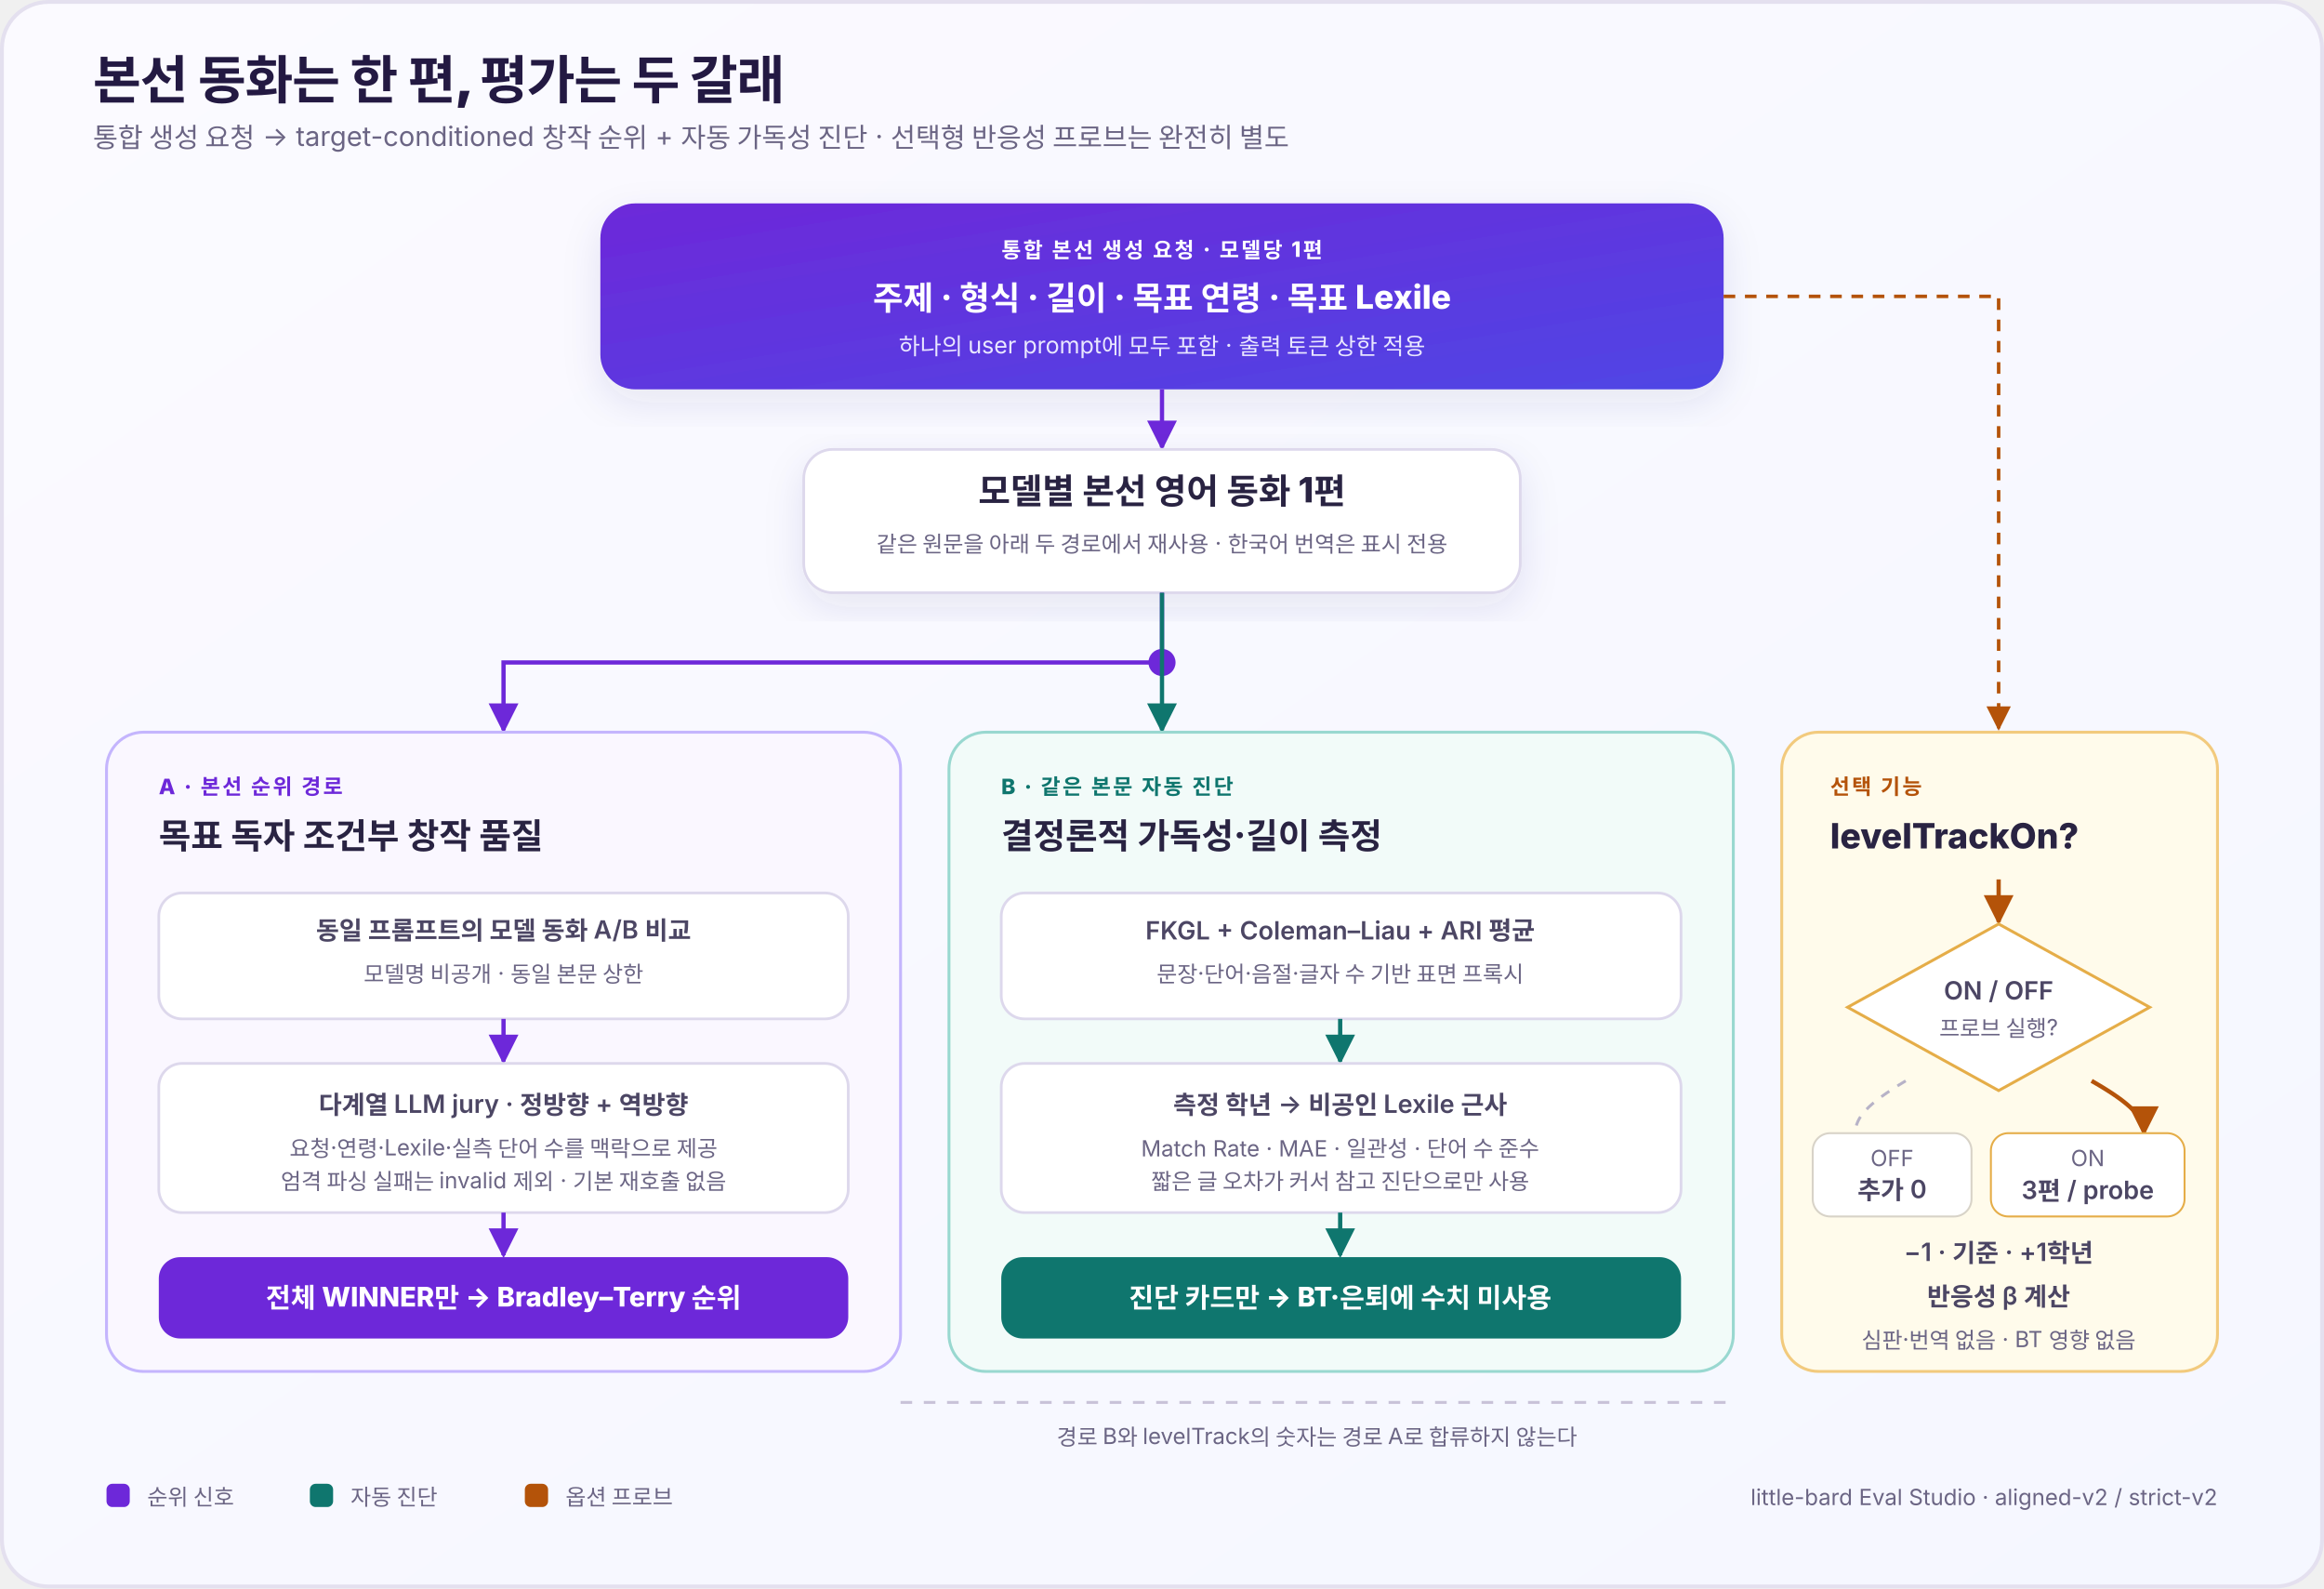
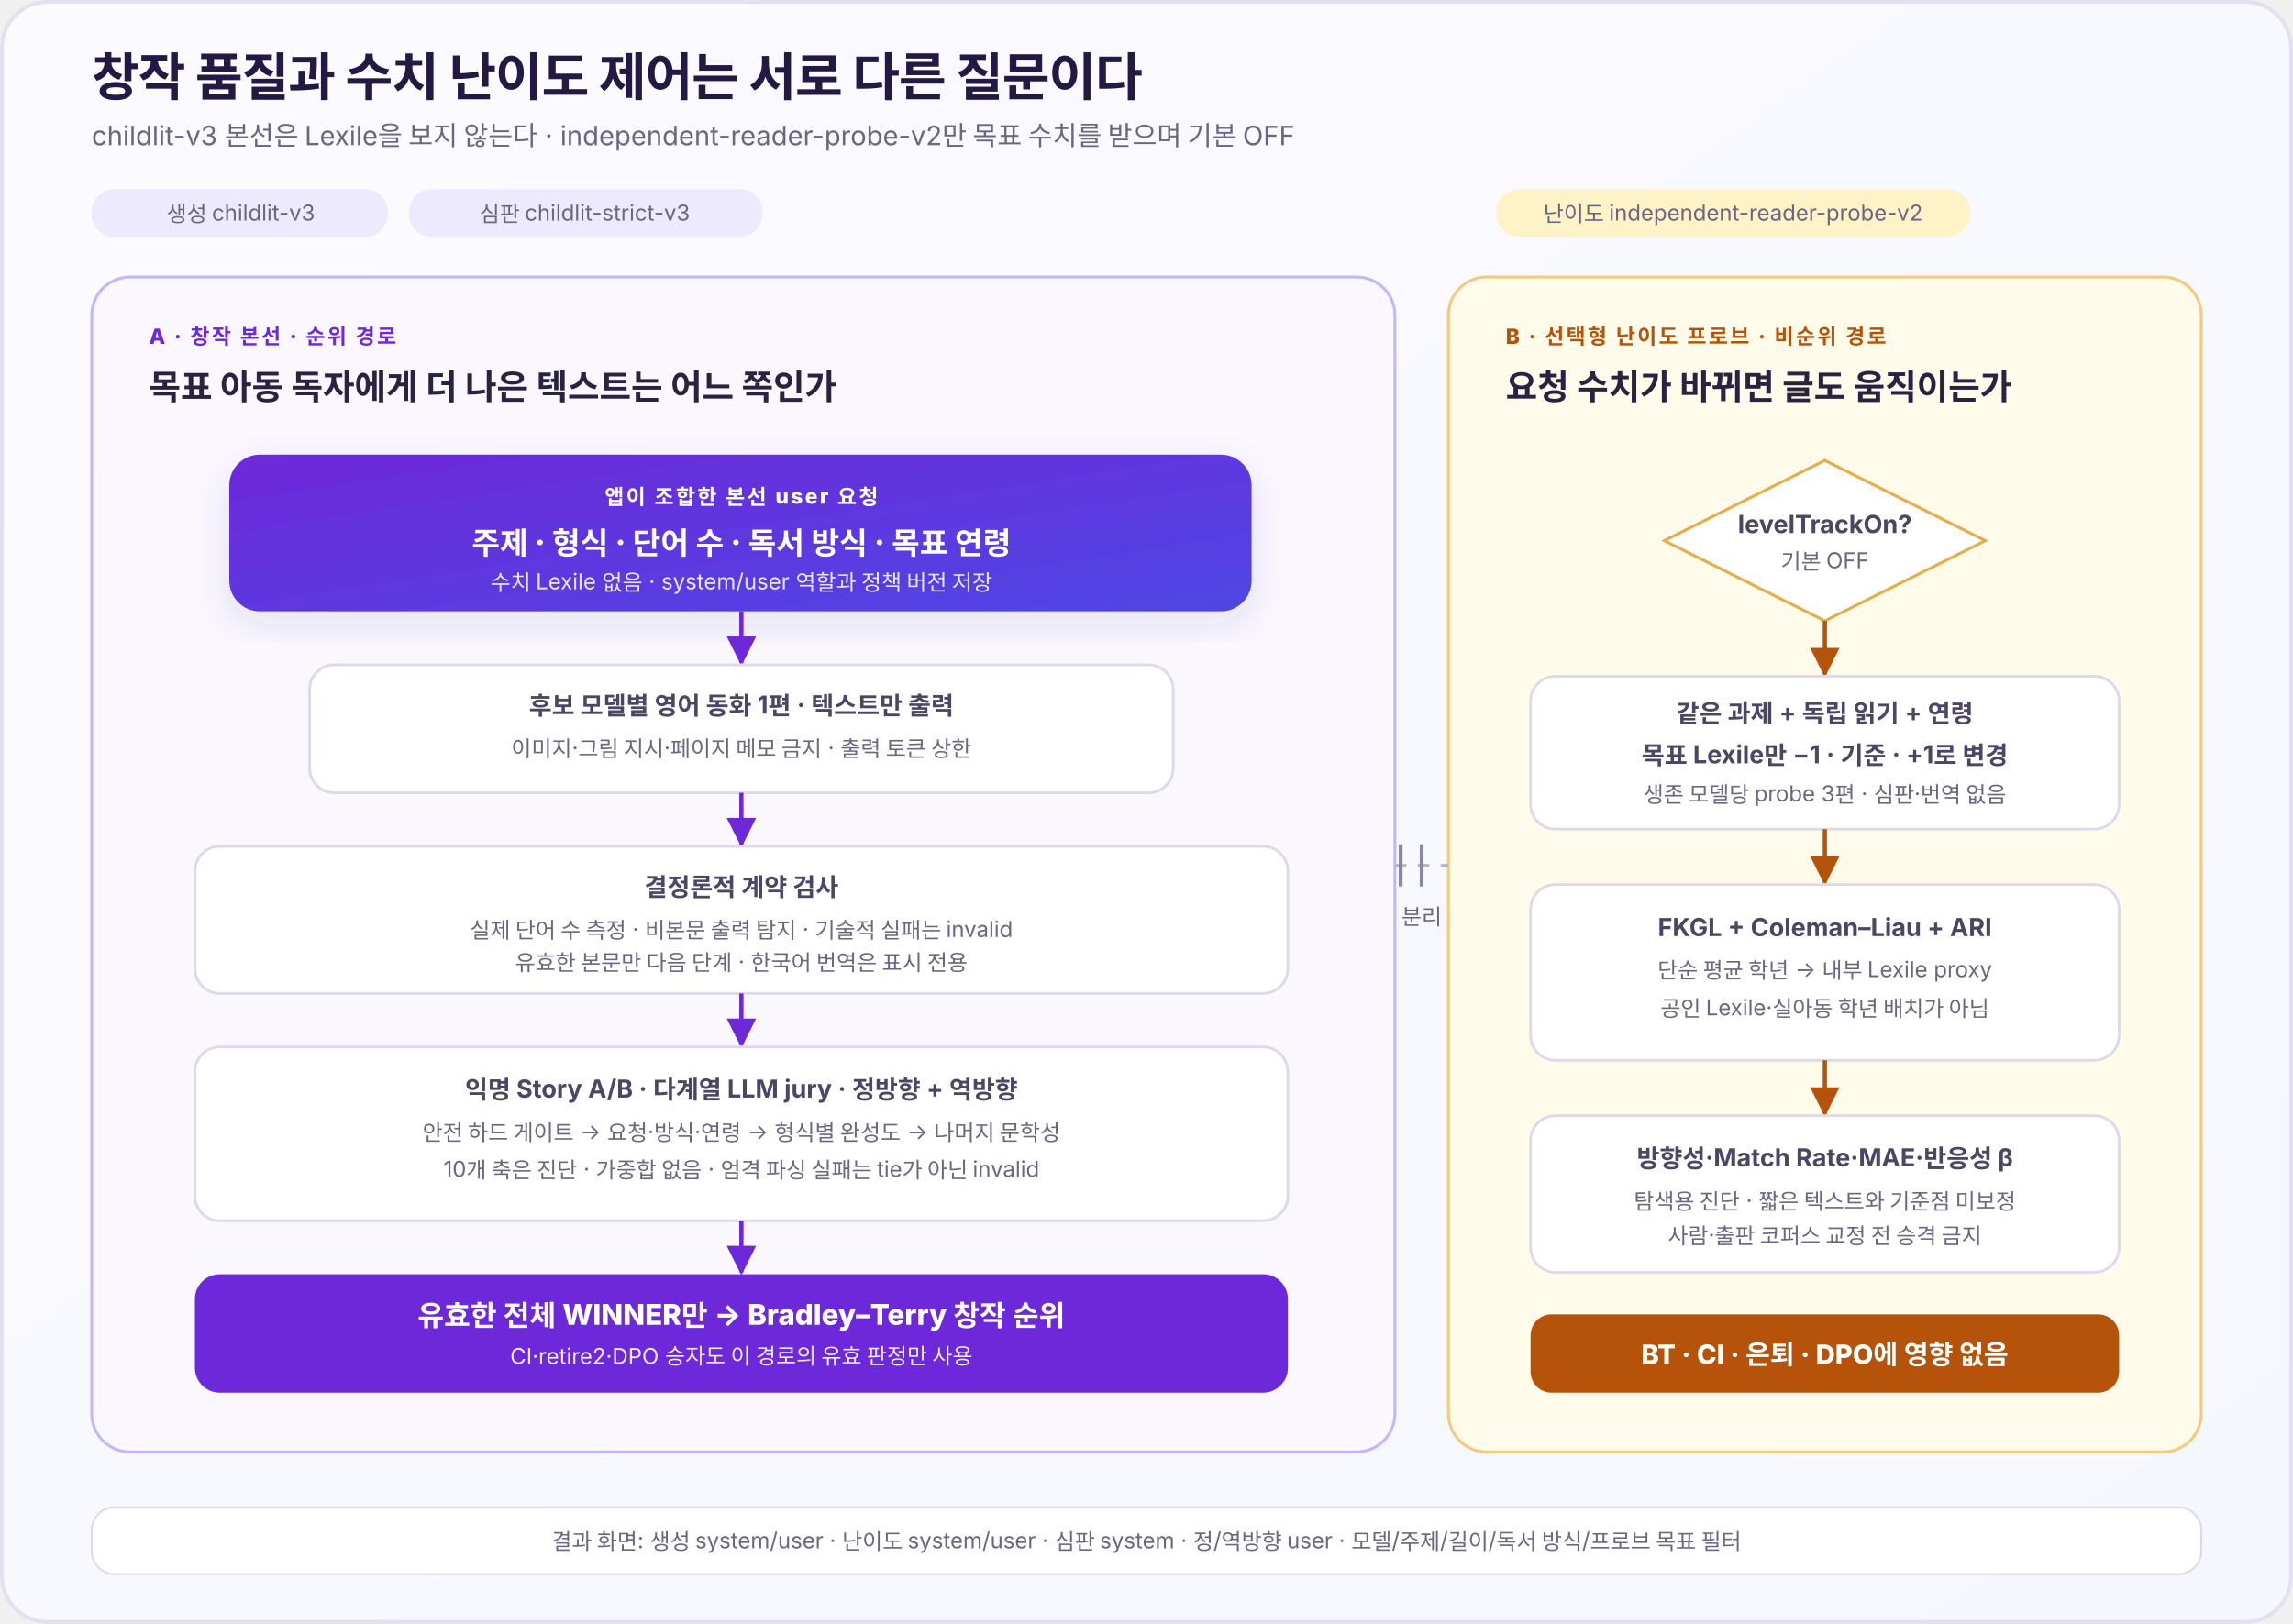
- <svg xmlns="http://www.w3.org/2000/svg" width="1200" height="820" viewBox="0 0 1200 820" role="img" aria-labelledby="title desc">
+ <svg xmlns="http://www.w3.org/2000/svg" width="1200" height="850" viewBox="0 0 1200 850" role="img" aria-labelledby="title desc">
  <defs>
    <linearGradient id="bg" x1="0" y1="0" x2="1" y2="1">
      <stop offset="0" stop-color="#fbfaff" />
      <stop offset="1" stop-color="#f5f7ff" />
    </linearGradient>
-     <linearGradient id="hero" x1="0" y1="0" x2="1" y2="1">
+     <linearGradient id="rank" x1="0" y1="0" x2="1" y2="1">
      <stop offset="0" stop-color="#6d28d9" />
      <stop offset="1" stop-color="#4f46e5" />
    </linearGradient>
    <filter id="shadow" x="-20%" y="-20%" width="140%" height="140%">
      <feDropShadow dx="0" dy="7" stdDeviation="10" flood-color="#312e81" flood-opacity=".10" />
    </filter>
    <marker id="purpleArrow" viewBox="0 0 10 10" refX="9" refY="5" markerWidth="7" markerHeight="7" orient="auto">
      <path d="M0 0 10 5 0 10Z" fill="#6d28d9" />
-     </marker>
-     <marker id="tealArrow" viewBox="0 0 10 10" refX="9" refY="5" markerWidth="7" markerHeight="7" orient="auto">
-       <path d="M0 0 10 5 0 10Z" fill="#0f766e" />
    </marker>
    <marker id="amberArrow" viewBox="0 0 10 10" refX="9" refY="5" markerWidth="7" markerHeight="7" orient="auto">
      <path d="M0 0 10 5 0 10Z" fill="#b45309" />
    </marker>
  </defs>
  <style>
    text{font-family:-apple-system,BlinkMacSystemFont,"Pretendard","Apple SD Gothic Neo","Noto Sans KR","Segoe UI",sans-serif}
    .title{font-size:27px;font-weight:850;fill:#231942;letter-spacing:-.02em}
    .subtitle{font-size:14px;fill:#6b6584}
    .kicker{font-size:11px;font-weight:800;letter-spacing:.10em}
    .head{font-size:18px;font-weight:800;fill:#292342}
-     .body{font-size:13px;font-weight:600;fill:#4c4664}
+     .body{font-size:13px;font-weight:650;fill:#4c4664}
    .small{font-size:11.5px;fill:#6b6584}
    .white{fill:#fff}
    .box{fill:#fff;stroke:#ddd8ec;stroke-width:1.4}
-     .rankBox{fill:#faf7ff;stroke:#c4b5fd;stroke-width:1.5}
-     .measureBox{fill:#f2fbf9;stroke:#99d8d0;stroke-width:1.5}
-     .probeBox{fill:#fffbeb;stroke:#f2ca7d;stroke-width:1.5}
+     .rankPanel{fill:#faf7ff;stroke:#c4b5fd;stroke-width:1.5}
+     .probePanel{fill:#fffbeb;stroke:#f2ca7d;stroke-width:1.5}
    .rankLine{fill:none;stroke:#6d28d9;stroke-width:2.2;marker-end:url(#purpleArrow)}
-     .measureLine{fill:none;stroke:#0f766e;stroke-width:2.2;marker-end:url(#tealArrow)}
    .probeLine{fill:none;stroke:#b45309;stroke-width:2.2;marker-end:url(#amberArrow)}
-     .probeDash{fill:none;stroke:#b45309;stroke-width:1.8;stroke-dasharray:6 5;marker-end:url(#amberArrow)}
-     .mutedLine{fill:none;stroke:#b7b2c7;stroke-width:1.5;stroke-dasharray:5 5}
+     .noJoin{fill:none;stroke:#b7b2c7;stroke-width:1.6;stroke-dasharray:6 6}
  </style>
-   <rect x="1" y="1" width="1198" height="818" rx="24" fill="url(#bg)" stroke="#e4e0ef" stroke-width="2" />
-   <text x="48" y="51" class="title">본선 동화는 한 편, 평가는 두 갈래</text>
-   <text x="48" y="76" class="subtitle">통합 생성 요청 → target-conditioned 창작 순위 + 자동 가독성 진단 · 선택형 반응성 프로브는 완전히 별도</text>
+   <rect x="1" y="1" width="1198" height="848" rx="24" fill="url(#bg)" stroke="#e4e0ef" stroke-width="2" />
+   <text x="48" y="50" class="title">창작 품질과 수치 난이도 제어는 서로 다른 질문이다</text>
+   <text x="48" y="76" class="subtitle">childlit-v3 본선은 Lexile을 보지 않는다 · independent-reader-probe-v2만 목표 수치를 받으며 기본 OFF</text>
+   <rect x="48" y="99" width="155" height="25" rx="12" fill="#ede9fe" />
+   <text x="126" y="116" text-anchor="middle" class="small" fill="#5b21b6">생성 childlit-v3</text>
+   <rect x="214" y="99" width="185" height="25" rx="12" fill="#ede9fe" />
+   <text x="306" y="116" text-anchor="middle" class="small" fill="#5b21b6">심판 childlit-strict-v3</text>
+   <rect x="783" y="99" width="248" height="25" rx="12" fill="#fef3c7" />
+   <text x="907" y="116" text-anchor="middle" class="small" fill="#92400e">난이도 independent-reader-probe-v2</text>
+   <rect x="48" y="145" width="682" height="615" rx="20" class="rankPanel" />
+   <text x="78" y="180" class="kicker" fill="#6d28d9">A · 창작 본선 · 순위 경로</text>
+   <text x="78" y="209" class="head">목표 아동 독자에게 더 나은 텍스트는 어느 쪽인가</text>
  <g filter="url(#shadow)">
-     <rect x="310" y="105" width="580" height="96" rx="18" fill="url(#hero)" />
-     <text x="600" y="133" text-anchor="middle" class="kicker white">통합 본선 생성 요청 · 모델당 1편</text>
-     <text x="600" y="160" text-anchor="middle" font-size="17" font-weight="800" class="white">주제 · 형식 · 길이 · 목표 연령 · 목표 Lexile</text>
-     <text x="600" y="183" text-anchor="middle" font-size="12" fill="#e9e7ff">하나의 user prompt에 모두 포함 · 출력 토큰 상한 적용</text>
+     <rect x="120" y="238" width="535" height="82" rx="16" fill="url(#rank)" />
+     <text x="388" y="264" text-anchor="middle" class="kicker white">앱이 조합한 본선 user 요청</text>
+     <text x="388" y="290" text-anchor="middle" font-size="16" font-weight="800" class="white">주제 · 형식 · 단어 수 · 독서 방식 · 목표 연령</text>
+     <text x="388" y="309" text-anchor="middle" font-size="11.5" fill="#e9e7ff">수치 Lexile 없음 · system/user 역할과 정책 버전 저장</text>
  </g>
-   <path d="M600 201V231" class="rankLine" />
-   <rect x="415" y="232" width="370" height="74" rx="15" class="box" filter="url(#shadow)" />
-   <text x="600" y="260" text-anchor="middle" class="head">모델별 본선 영어 동화 1편</text>
-   <text x="600" y="285" text-anchor="middle" class="small">같은 원문을 아래 두 경로에서 재사용 · 한국어 번역은 표시 전용</text>
-   <circle cx="600" cy="342" r="7" fill="#6d28d9" />
-   <path d="M600 306V342H260V377" class="rankLine" />
-   <path d="M600 306V342H600V377" class="measureLine" />
-   <path d="M890 153H1032V376" class="probeDash" />
-   <rect x="55" y="378" width="410" height="330" rx="19" class="rankBox" />
-   <text x="82" y="410" class="kicker" fill="#6d28d9">A · 본선 순위 경로</text>
-   <text x="82" y="438" class="head">목표 독자 조건부 창작 품질</text>
-   <rect x="82" y="461" width="356" height="65" rx="12" class="box" />
-   <text x="260" y="485" text-anchor="middle" class="body">동일 프롬프트의 모델 동화 A/B 비교</text>
-   <text x="260" y="507" text-anchor="middle" class="small">모델명 비공개 · 동일 본문 상한</text>
-   <path d="M260 526V548" class="rankLine" />
-   <rect x="82" y="549" width="356" height="77" rx="12" class="box" />
-   <text x="260" y="575" text-anchor="middle" class="body">다계열 LLM jury · 정방향 + 역방향</text>
-   <text x="260" y="597" text-anchor="middle" class="small">요청·연령·Lexile·실측 단어 수를 맥락으로 제공</text>
-   <text x="260" y="614" text-anchor="middle" class="small">엄격 파싱 실패는 invalid 제외 · 기본 재호출 없음</text>
-   <path d="M260 626V648" class="rankLine" />
-   <rect x="82" y="649" width="356" height="42" rx="11" fill="#6d28d9" />
-   <text x="260" y="675" text-anchor="middle" font-size="14" font-weight="800" class="white">전체 WINNER만 → Bradley–Terry 순위</text>
-   <rect x="490" y="378" width="405" height="330" rx="19" class="measureBox" />
-   <text x="517" y="410" class="kicker" fill="#0f766e">B · 같은 본문 자동 진단</text>
-   <text x="517" y="438" class="head">결정론적 가독성·길이 측정</text>
-   <rect x="517" y="461" width="351" height="65" rx="12" class="box" />
-   <text x="692" y="485" text-anchor="middle" class="body">FKGL + Coleman–Liau + ARI 평균</text>
-   <text x="692" y="507" text-anchor="middle" class="small">문장·단어·음절·글자 수 기반 표면 프록시</text>
-   <path d="M692 526V548" class="measureLine" />
-   <rect x="517" y="549" width="351" height="77" rx="12" class="box" />
-   <text x="692" y="575" text-anchor="middle" class="body">측정 학년 → 비공인 Lexile 근사</text>
-   <text x="692" y="597" text-anchor="middle" class="small">Match Rate · MAE · 일관성 · 단어 수 준수</text>
-   <text x="692" y="614" text-anchor="middle" class="small">짧은 글 오차가 커서 참고 진단으로만 사용</text>
-   <path d="M692 626V648" class="measureLine" />
-   <rect x="517" y="649" width="351" height="42" rx="11" fill="#0f766e" />
-   <text x="692" y="675" text-anchor="middle" font-size="14" font-weight="800" class="white">진단 카드만 → BT·은퇴에 수치 미사용</text>
-   <rect x="920" y="378" width="225" height="330" rx="19" class="probeBox" />
-   <text x="945" y="410" class="kicker" fill="#b45309">선택 기능</text>
-   <text x="945" y="438" class="head">levelTrackOn?</text>
-   <path d="M1032 454V476" class="probeLine" />
-   <polygon points="1032,477 1110,520 1032,563 954,520" fill="#fff" stroke="#e5ad48" stroke-width="1.5" />
-   <text x="1032" y="516" text-anchor="middle" class="body">ON / OFF</text>
-   <text x="1032" y="535" text-anchor="middle" class="small">프로브 실행?</text>
-   <path d="M984 558C964 570 958 577 958 585" class="mutedLine" />
-   <rect x="936" y="585" width="82" height="43" rx="9" fill="#fff" stroke="#d8d3c8" />
-   <text x="977" y="602" text-anchor="middle" class="small" fill="#7c6f62">OFF</text>
-   <text x="977" y="619" text-anchor="middle" class="body">추가 0</text>
-   <path d="M1080 558C1101 570 1107 577 1107 585" class="probeLine" />
-   <rect x="1028" y="585" width="100" height="43" rx="9" fill="#fff" stroke="#e5ad48" />
-   <text x="1078" y="602" text-anchor="middle" class="small" fill="#b45309">ON</text>
-   <text x="1078" y="619" text-anchor="middle" class="body">3편 / probe</text>
-   <text x="1032" y="651" text-anchor="middle" class="body" fill="#92400e">−1 · 기준 · +1학년</text>
-   <text x="1032" y="674" text-anchor="middle" class="body" fill="#92400e">반응성 β 계산</text>
-   <text x="1032" y="696" text-anchor="middle" class="small">심판·번역 없음 · BT 영향 없음</text>
-   <path d="M465 724H895" stroke="#c8c2d8" stroke-width="1.5" stroke-dasharray="6 6" />
-   <text x="680" y="746" text-anchor="middle" class="small">경로 B와 levelTrack의 숫자는 경로 A로 합류하지 않는다</text>
-   <rect x="55" y="766" width="12" height="12" rx="3" fill="#6d28d9" />
-   <text x="76" y="777" class="small">순위 신호</text>
-   <rect x="160" y="766" width="12" height="12" rx="3" fill="#0f766e" />
-   <text x="181" y="777" class="small">자동 진단</text>
-   <rect x="271" y="766" width="12" height="12" rx="3" fill="#b45309" />
-   <text x="292" y="777" class="small">옵션 프로브</text>
-   <text x="1145" y="777" text-anchor="end" class="small">little-bard Eval Studio · aligned-v2 / strict-v2</text>
+   <path d="M388 320V347" class="rankLine" />
+   <rect x="162" y="348" width="452" height="67" rx="13" class="box" />
+   <text x="388" y="374" text-anchor="middle" class="body">후보 모델별 영어 동화 1편 · 텍스트만 출력</text>
+   <text x="388" y="396" text-anchor="middle" class="small">이미지·그림 지시·페이지 메모 금지 · 출력 토큰 상한</text>
+   <path d="M388 415V442" class="rankLine" />
+   <rect x="102" y="443" width="572" height="77" rx="13" class="box" />
+   <text x="388" y="469" text-anchor="middle" class="body">결정론적 계약 검사</text>
+   <text x="388" y="491" text-anchor="middle" class="small">실제 단어 수 측정 · 비본문 출력 탐지 · 기술적 실패는 invalid</text>
+   <text x="388" y="508" text-anchor="middle" class="small">유효한 본문만 다음 단계 · 한국어 번역은 표시 전용</text>
+   <path d="M388 520V547" class="rankLine" />
+   <rect x="102" y="548" width="572" height="91" rx="13" class="box" />
+   <text x="388" y="575" text-anchor="middle" class="body">익명 Story A/B · 다계열 LLM jury · 정방향 + 역방향</text>
+   <text x="388" y="597" text-anchor="middle" class="small">안전 하드 게이트 → 요청·방식·연령 → 형식별 완성도 → 나머지 문학성</text>
+   <text x="388" y="616" text-anchor="middle" class="small">10개 축은 진단 · 가중합 없음 · 엄격 파싱 실패는 tie가 아닌 invalid</text>
+   <path d="M388 639V666" class="rankLine" />
+   <rect x="102" y="667" width="572" height="62" rx="13" fill="#6d28d9" />
+   <text x="388" y="694" text-anchor="middle" font-size="15" font-weight="800" class="white">유효한 전체 WINNER만 → Bradley–Terry 창작 순위</text>
+   <text x="388" y="714" text-anchor="middle" font-size="11.5" fill="#ede9fe">CI·retire2·DPO 승자도 이 경로의 유효 판정만 사용</text>
+   <rect x="758" y="145" width="394" height="615" rx="20" class="probePanel" />
+   <text x="788" y="180" class="kicker" fill="#b45309">B · 선택형 난이도 프로브 · 비순위 경로</text>
+   <text x="788" y="209" class="head">요청 수치가 바뀌면 글도 움직이는가</text>
+   <polygon points="955,241 1039,283 955,325 871,283" fill="#fff" stroke="#e5ad48" stroke-width="1.5" />
+   <text x="955" y="279" text-anchor="middle" class="body">levelTrackOn?</text>
+   <text x="955" y="298" text-anchor="middle" class="small">기본 OFF</text>
+   <path d="M955 325V353" class="probeLine" />
+   <rect x="801" y="354" width="308" height="80" rx="13" class="box" />
+   <text x="955" y="378" text-anchor="middle" class="body">같은 과제 + 독립 읽기 + 연령</text>
+   <text x="955" y="400" text-anchor="middle" class="body" fill="#92400e">목표 Lexile만 −1 · 기준 · +1로 변경</text>
+   <text x="955" y="420" text-anchor="middle" class="small">생존 모델당 probe 3편 · 심판·번역 없음</text>
+   <path d="M955 434V462" class="probeLine" />
+   <rect x="801" y="463" width="308" height="92" rx="13" class="box" />
+   <text x="955" y="490" text-anchor="middle" class="body">FKGL + Coleman–Liau + ARI</text>
+   <text x="955" y="512" text-anchor="middle" class="small">단순 평균 학년 → 내부 Lexile proxy</text>
+   <text x="955" y="532" text-anchor="middle" class="small">공인 Lexile·실아동 학년 배치가 아님</text>
+   <path d="M955 555V583" class="probeLine" />
+   <rect x="801" y="584" width="308" height="82" rx="13" class="box" />
+   <text x="955" y="611" text-anchor="middle" class="body">방향성·Match Rate·MAE·반응성 β</text>
+   <text x="955" y="633" text-anchor="middle" class="small">탐색용 진단 · 짧은 텍스트와 기준점 미보정</text>
+   <text x="955" y="651" text-anchor="middle" class="small">사람·출판 코퍼스 교정 전 승격 금지</text>
+   <rect x="801" y="688" width="308" height="41" rx="11" fill="#b45309" />
+   <text x="955" y="714" text-anchor="middle" font-size="14" font-weight="800" class="white">BT · CI · 은퇴 · DPO에 영향 없음</text>
+   <path d="M730 453H758" class="noJoin" />
+   <path d="M744 442V464M733 442V464" stroke="#8d879e" stroke-width="2" />
+   <text x="744" y="484" text-anchor="middle" class="small">분리</text>
+   <rect x="48" y="789" width="1104" height="35" rx="12" fill="#fff" stroke="#ddd8ec" />
+   <text x="600" y="811" text-anchor="middle" class="small">결과 화면: 생성 system/user · 난이도 system/user · 심판 system · 정/역방향 user · 모델/주제/길이/독서 방식/프로브 목표 필터</text>
</svg>
